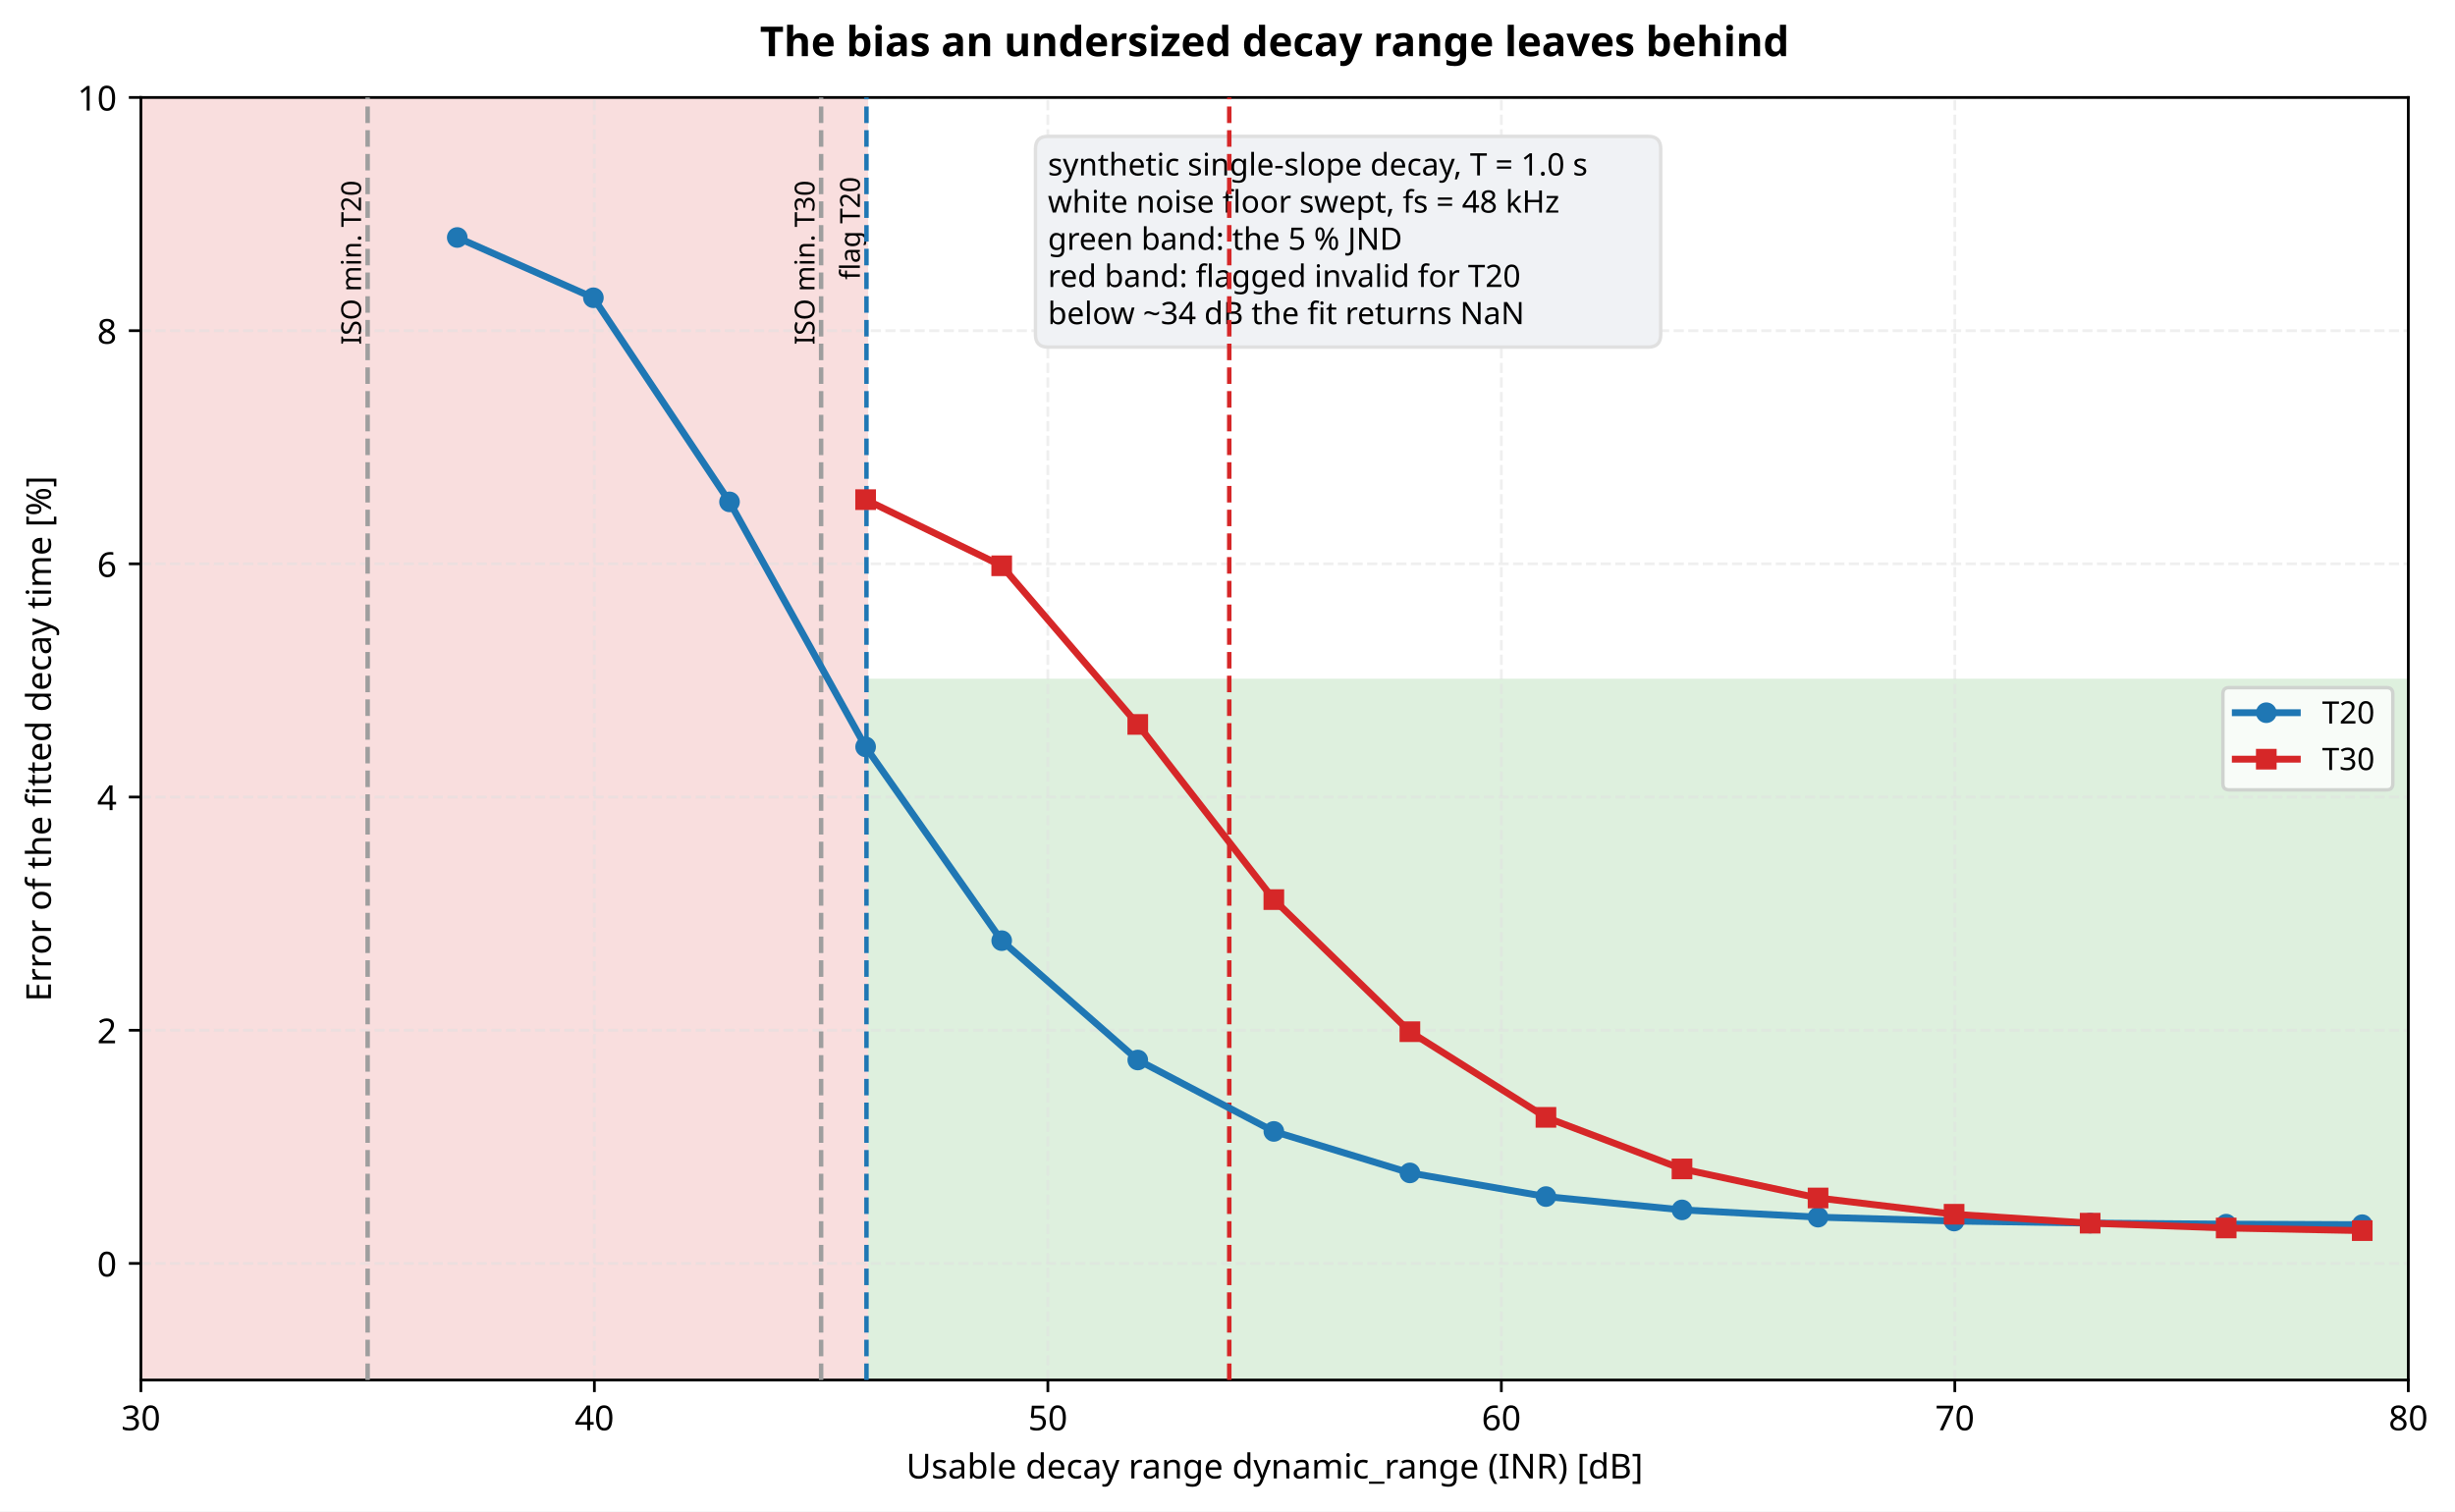
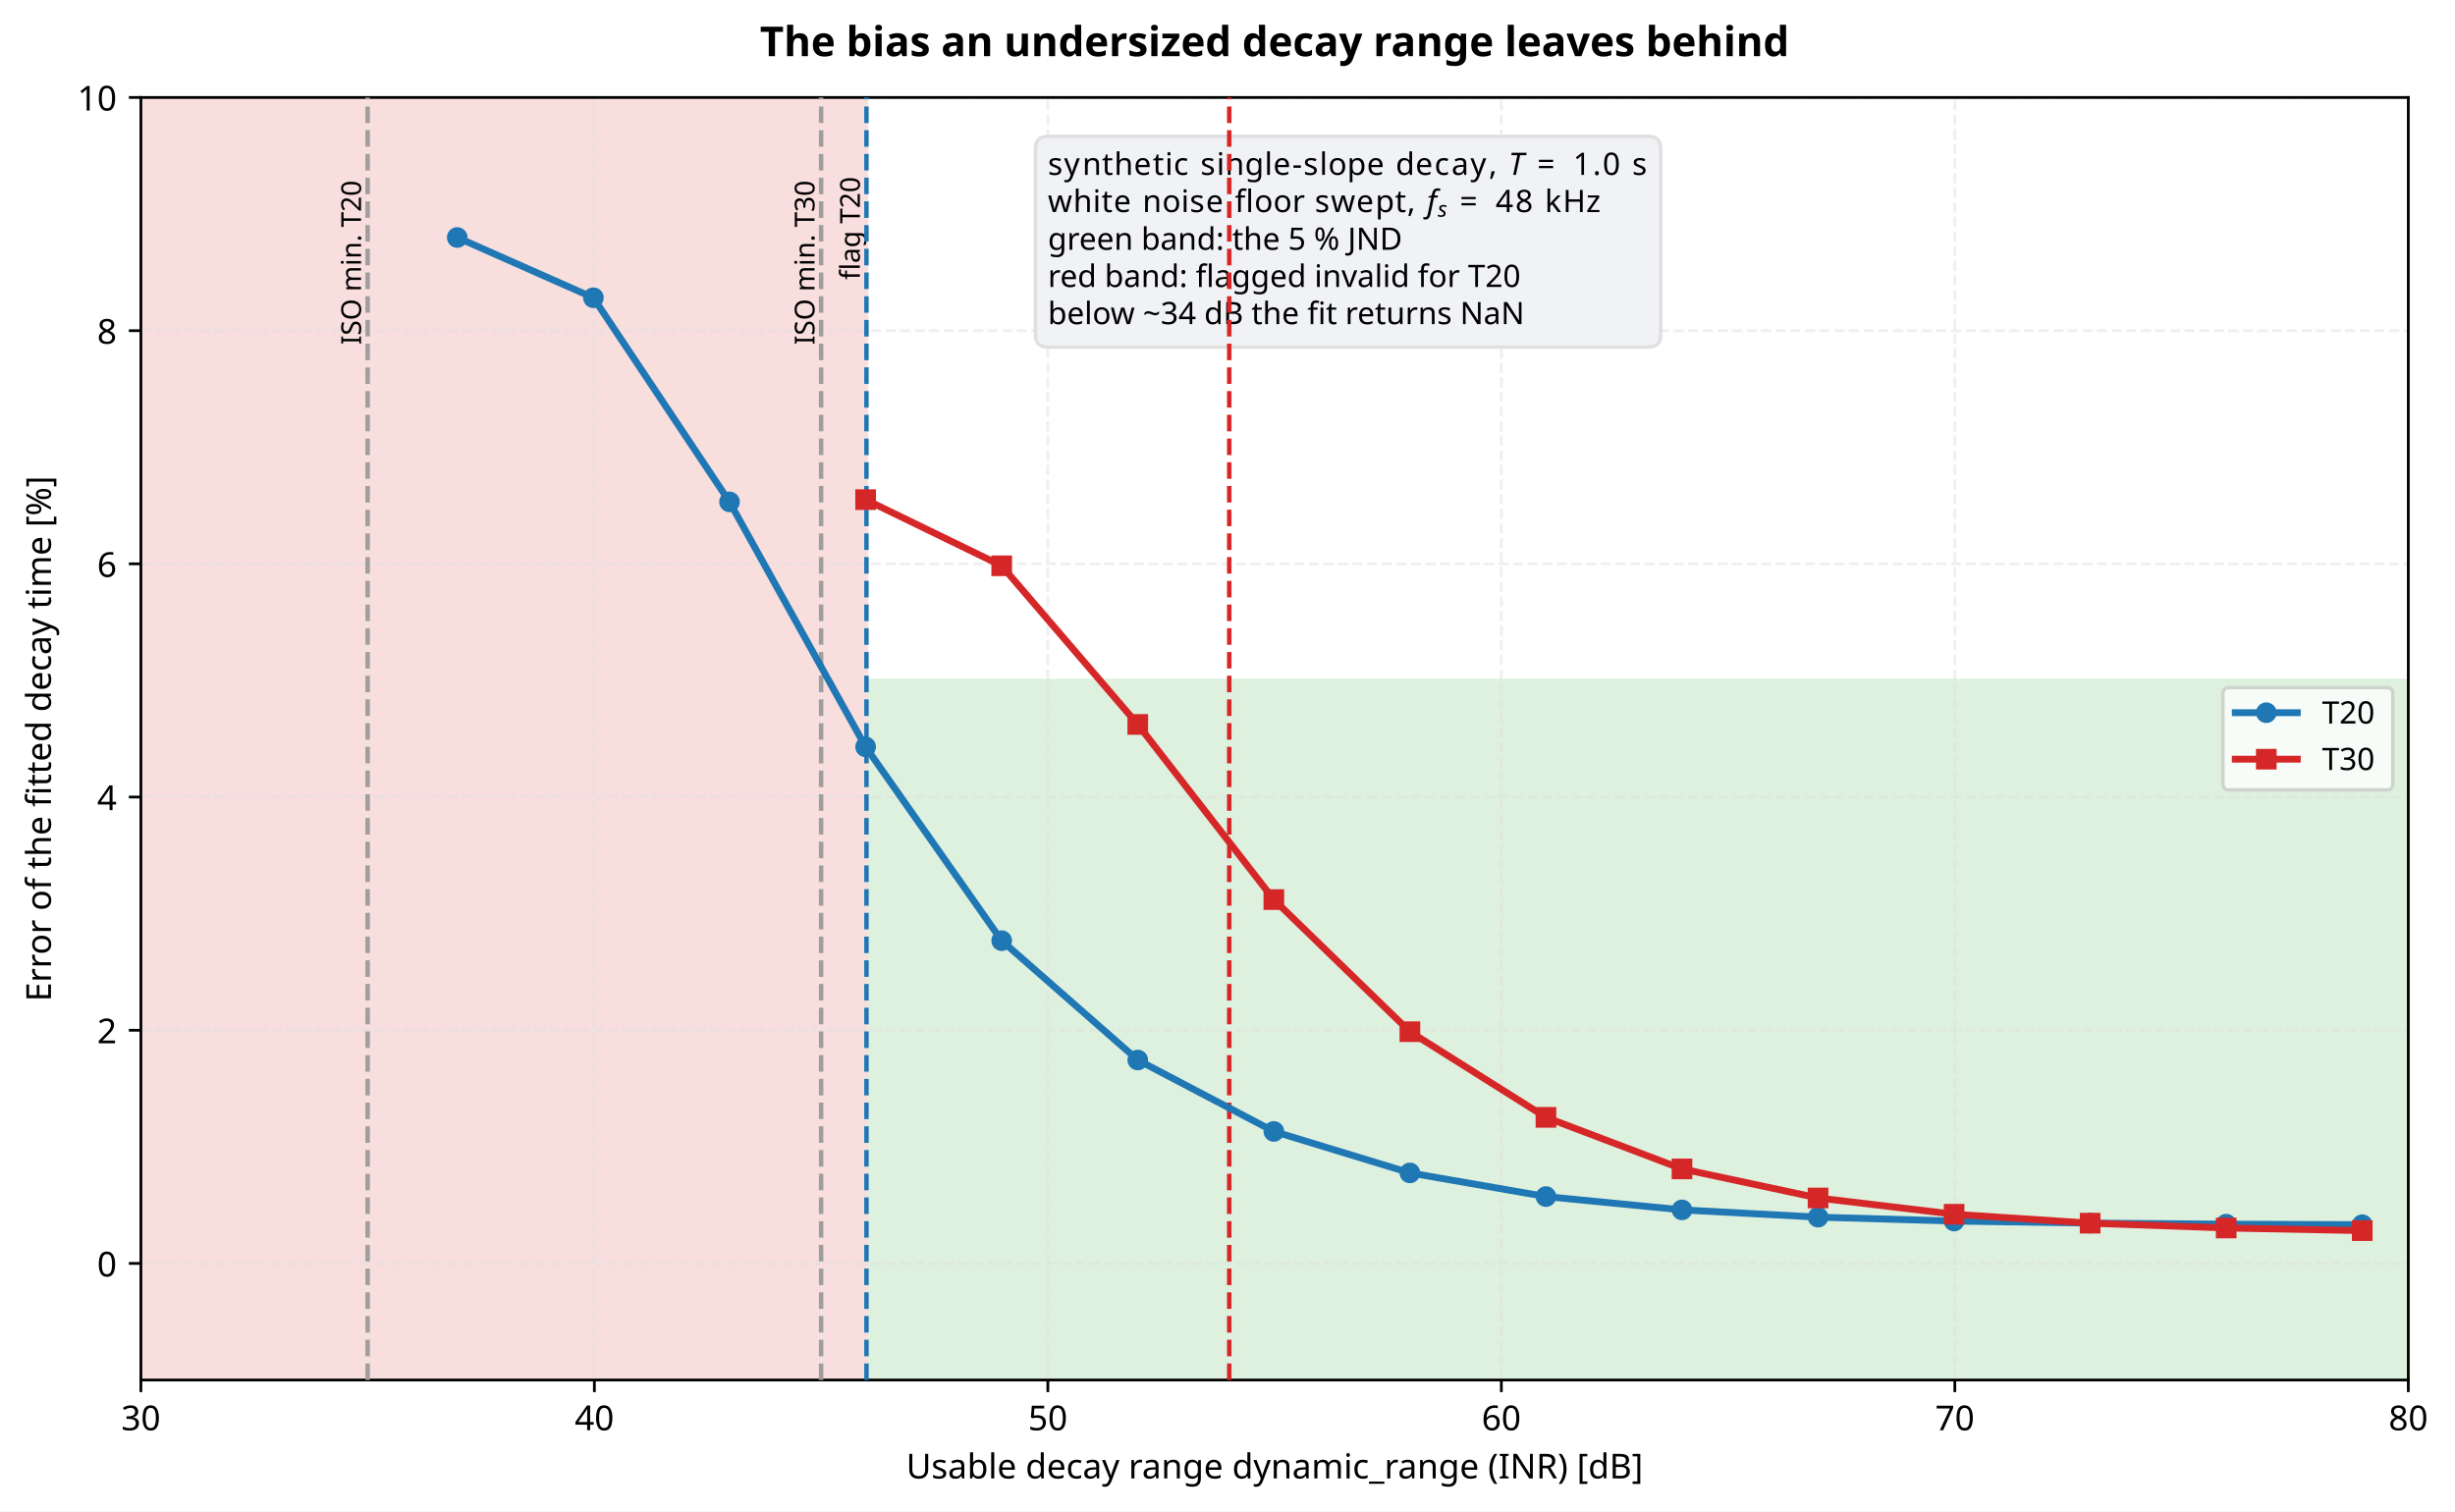
<svg xmlns="http://www.w3.org/2000/svg" xmlns:xlink="http://www.w3.org/1999/xlink" width="713.086pt" height="439.117pt" viewBox="0 0 713.086 439.117" version="1.1">
  <defs>
    <style type="text/css">*{stroke-linejoin: round; stroke-linecap: butt}</style>
  </defs>
  <g id="figure_1">
    <g id="patch_1">
      <path d="M 0 439.117  L 713.086 439.117  L 713.086 0  L 0 0  z " style="fill: #ffffff" />
    </g>
    <g id="axes_1">
      <g id="patch_2">
        <path d="M 40.926 400.916  L 699.523 400.916  L 699.523 28.318  L 40.926 28.318  z " style="fill: #ffffff" />
      </g>
      <g id="patch_3">
        <path d="M 40.926 536.406  L 699.523 536.406  L 699.523 197.681  L 40.926 197.681  z " clip-path="url(#p7787d1fcd8)" style="fill: #def0de; stroke: #def0de; stroke-linejoin: miter" />
      </g>
      <g id="patch_4">
        <path d="M -38.745 400.916  L 251.677 400.916  L 251.677 28.318  L -38.745 28.318  z " clip-path="url(#p7787d1fcd8)" style="fill: #f9dede; stroke: #f9dede; stroke-linejoin: miter" />
      </g>
      <g id="matplotlib.axis_1">
        <g id="xtick_1">
          <g id="line2d_1">
            <path d="M 40.926 400.916  L 40.926 28.318  " clip-path="url(#p7787d1fcd8)" style="fill: none; stroke-dasharray: 2.96,1.28; stroke-dashoffset: 0; stroke: #e0e0e0; stroke-opacity: 0.5; stroke-width: 0.8" />
          </g>
          <g id="line2d_2">
            <defs>
              <path id="m3d27035b55" d="M 0 0  L 0 3.5  " style="stroke: #000000; stroke-width: 0.8" />
            </defs>
            <g>
              <use xlink:href="#m3d27035b55" x="40.926" y="400.916" style="stroke: #000000; stroke-width: 0.8" />
            </g>
          </g>
          <g id="text_1">
            <text style="font-size: 10px; font-family: sans-serif; text-anchor: middle" x="40.926" y="415.513" transform="rotate(-0 40.92578 415.5134)">30</text>
          </g>
        </g>
        <g id="xtick_2">
          <g id="line2d_3">
            <path d="M 172.645 400.916  L 172.645 28.318  " clip-path="url(#p7787d1fcd8)" style="fill: none; stroke-dasharray: 2.96,1.28; stroke-dashoffset: 0; stroke: #e0e0e0; stroke-opacity: 0.5; stroke-width: 0.8" />
          </g>
          <g id="line2d_4">
            <g>
              <use xlink:href="#m3d27035b55" x="172.645" y="400.916" style="stroke: #000000; stroke-width: 0.8" />
            </g>
          </g>
          <g id="text_2">
            <text style="font-size: 10px; font-family: sans-serif; text-anchor: middle" x="172.645" y="415.513" transform="rotate(-0 172.6453 415.5134)">40</text>
          </g>
        </g>
        <g id="xtick_3">
          <g id="line2d_5">
            <path d="M 304.365 400.916  L 304.365 28.318  " clip-path="url(#p7787d1fcd8)" style="fill: none; stroke-dasharray: 2.96,1.28; stroke-dashoffset: 0; stroke: #e0e0e0; stroke-opacity: 0.5; stroke-width: 0.8" />
          </g>
          <g id="line2d_6">
            <g>
              <use xlink:href="#m3d27035b55" x="304.365" y="400.916" style="stroke: #000000; stroke-width: 0.8" />
            </g>
          </g>
          <g id="text_3">
            <text style="font-size: 10px; font-family: sans-serif; text-anchor: middle" x="304.365" y="415.513" transform="rotate(-0 304.3648 415.5134)">50</text>
          </g>
        </g>
        <g id="xtick_4">
          <g id="line2d_7">
            <path d="M 436.084 400.916  L 436.084 28.318  " clip-path="url(#p7787d1fcd8)" style="fill: none; stroke-dasharray: 2.96,1.28; stroke-dashoffset: 0; stroke: #e0e0e0; stroke-opacity: 0.5; stroke-width: 0.8" />
          </g>
          <g id="line2d_8">
            <g>
              <use xlink:href="#m3d27035b55" x="436.084" y="400.916" style="stroke: #000000; stroke-width: 0.8" />
            </g>
          </g>
          <g id="text_4">
            <text style="font-size: 10px; font-family: sans-serif; text-anchor: middle" x="436.084" y="415.513" transform="rotate(-0 436.0844 415.5134)">60</text>
          </g>
        </g>
        <g id="xtick_5">
          <g id="line2d_9">
            <path d="M 567.804 400.916  L 567.804 28.318  " clip-path="url(#p7787d1fcd8)" style="fill: none; stroke-dasharray: 2.96,1.28; stroke-dashoffset: 0; stroke: #e0e0e0; stroke-opacity: 0.5; stroke-width: 0.8" />
          </g>
          <g id="line2d_10">
            <g>
              <use xlink:href="#m3d27035b55" x="567.804" y="400.916" style="stroke: #000000; stroke-width: 0.8" />
            </g>
          </g>
          <g id="text_5">
            <text style="font-size: 10px; font-family: sans-serif; text-anchor: middle" x="567.804" y="415.513" transform="rotate(-0 567.8039 415.5134)">70</text>
          </g>
        </g>
        <g id="xtick_6">
          <g id="line2d_11">
            <path d="M 699.523 400.916  L 699.523 28.318  " clip-path="url(#p7787d1fcd8)" style="fill: none; stroke-dasharray: 2.96,1.28; stroke-dashoffset: 0; stroke: #e0e0e0; stroke-opacity: 0.5; stroke-width: 0.8" />
          </g>
          <g id="line2d_12">
            <g>
              <use xlink:href="#m3d27035b55" x="699.523" y="400.916" style="stroke: #000000; stroke-width: 0.8" />
            </g>
          </g>
          <g id="text_6">
            <text style="font-size: 10px; font-family: sans-serif; text-anchor: middle" x="699.523" y="415.513" transform="rotate(-0 699.5234 415.5134)">80</text>
          </g>
        </g>
        <g id="text_7">
          <text style="font-size: 10px; font-family: sans-serif; text-anchor: middle" x="370.225" y="429.514" transform="rotate(-0 370.2246 429.5142)">Usable decay range  dynamic_range (INR) [dB]</text>
        </g>
      </g>
      <g id="matplotlib.axis_2">
        <g id="ytick_1">
          <g id="line2d_13">
            <path d="M 40.926 367.043  L 699.523 367.043  " clip-path="url(#p7787d1fcd8)" style="fill: none; stroke-dasharray: 2.96,1.28; stroke-dashoffset: 0; stroke: #e0e0e0; stroke-opacity: 0.5; stroke-width: 0.8" />
          </g>
          <g id="line2d_14">
            <defs>
              <path id="mef640d9f3a" d="M 0 0  L -3.5 0  " style="stroke: #000000; stroke-width: 0.8" />
            </defs>
            <g>
              <use xlink:href="#mef640d9f3a" x="40.926" y="367.043" style="stroke: #000000; stroke-width: 0.8" />
            </g>
          </g>
          <g id="text_8">
            <text style="font-size: 10px; font-family: sans-serif; text-anchor: end" x="33.926" y="370.842" transform="rotate(-0 33.92578 370.8421)">0</text>
          </g>
        </g>
        <g id="ytick_2">
          <g id="line2d_15">
            <path d="M 40.926 299.298  L 699.523 299.298  " clip-path="url(#p7787d1fcd8)" style="fill: none; stroke-dasharray: 2.96,1.28; stroke-dashoffset: 0; stroke: #e0e0e0; stroke-opacity: 0.5; stroke-width: 0.8" />
          </g>
          <g id="line2d_16">
            <g>
              <use xlink:href="#mef640d9f3a" x="40.926" y="299.298" style="stroke: #000000; stroke-width: 0.8" />
            </g>
          </g>
          <g id="text_9">
            <text style="font-size: 10px; font-family: sans-serif; text-anchor: end" x="33.926" y="303.097" transform="rotate(-0 33.92578 303.0971)">2</text>
          </g>
        </g>
        <g id="ytick_3">
          <g id="line2d_17">
            <path d="M 40.926 231.553  L 699.523 231.553  " clip-path="url(#p7787d1fcd8)" style="fill: none; stroke-dasharray: 2.96,1.28; stroke-dashoffset: 0; stroke: #e0e0e0; stroke-opacity: 0.5; stroke-width: 0.8" />
          </g>
          <g id="line2d_18">
            <g>
              <use xlink:href="#mef640d9f3a" x="40.926" y="231.553" style="stroke: #000000; stroke-width: 0.8" />
            </g>
          </g>
          <g id="text_10">
            <text style="font-size: 10px; font-family: sans-serif; text-anchor: end" x="33.926" y="235.352" transform="rotate(-0 33.92578 235.352)">4</text>
          </g>
        </g>
        <g id="ytick_4">
          <g id="line2d_19">
            <path d="M 40.926 163.808  L 699.523 163.808  " clip-path="url(#p7787d1fcd8)" style="fill: none; stroke-dasharray: 2.96,1.28; stroke-dashoffset: 0; stroke: #e0e0e0; stroke-opacity: 0.5; stroke-width: 0.8" />
          </g>
          <g id="line2d_20">
            <g>
              <use xlink:href="#mef640d9f3a" x="40.926" y="163.808" style="stroke: #000000; stroke-width: 0.8" />
            </g>
          </g>
          <g id="text_11">
            <text style="font-size: 10px; font-family: sans-serif; text-anchor: end" x="33.926" y="167.607" transform="rotate(-0 33.92578 167.607)">6</text>
          </g>
        </g>
        <g id="ytick_5">
          <g id="line2d_21">
            <path d="M 40.926 96.063  L 699.523 96.063  " clip-path="url(#p7787d1fcd8)" style="fill: none; stroke-dasharray: 2.96,1.28; stroke-dashoffset: 0; stroke: #e0e0e0; stroke-opacity: 0.5; stroke-width: 0.8" />
          </g>
          <g id="line2d_22">
            <g>
              <use xlink:href="#mef640d9f3a" x="40.926" y="96.063" style="stroke: #000000; stroke-width: 0.8" />
            </g>
          </g>
          <g id="text_12">
            <text style="font-size: 10px; font-family: sans-serif; text-anchor: end" x="33.926" y="99.862" transform="rotate(-0 33.92578 99.86198)">8</text>
          </g>
        </g>
        <g id="ytick_6">
          <g id="line2d_23">
            <path d="M 40.926 28.318  L 699.523 28.318  " clip-path="url(#p7787d1fcd8)" style="fill: none; stroke-dasharray: 2.96,1.28; stroke-dashoffset: 0; stroke: #e0e0e0; stroke-opacity: 0.5; stroke-width: 0.8" />
          </g>
          <g id="line2d_24">
            <g>
              <use xlink:href="#mef640d9f3a" x="40.926" y="28.318" style="stroke: #000000; stroke-width: 0.8" />
            </g>
          </g>
          <g id="text_13">
            <text style="font-size: 10px; font-family: sans-serif; text-anchor: end" x="33.926" y="32.117" transform="rotate(-0 33.92578 32.11695)">10</text>
          </g>
        </g>
        <g id="text_14">
          <text style="font-size: 10px; font-family: sans-serif; text-anchor: middle" x="14.798" y="214.617" transform="rotate(-90 14.79844 214.617)">Error of the fitted decay time [%]</text>
        </g>
      </g>
      <g id="patch_5">
        <path d="M 40.926 400.916  L 40.926 28.318  " style="fill: none; stroke: #000000; stroke-width: 0.8; stroke-linejoin: miter; stroke-linecap: square" />
      </g>
      <g id="patch_6">
        <path d="M 699.523 400.916  L 699.523 28.318  " style="fill: none; stroke: #000000; stroke-width: 0.8; stroke-linejoin: miter; stroke-linecap: square" />
      </g>
      <g id="patch_7">
        <path d="M 40.926 400.916  L 699.523 400.916  " style="fill: none; stroke: #000000; stroke-width: 0.8; stroke-linejoin: miter; stroke-linecap: square" />
      </g>
      <g id="patch_8">
        <path d="M 40.926 28.318  L 699.523 28.318  " style="fill: none; stroke: #000000; stroke-width: 0.8; stroke-linejoin: miter; stroke-linecap: square" />
      </g>
      <g id="text_15">
        <text style="font-size: 8px; font-family: sans-serif" transform="translate(104.8637 100.1566) rotate(-90)">ISO min. T20</text>
      </g>
      <g id="text_16">
        <text style="font-size: 8px; font-family: sans-serif" transform="translate(236.5832 100.1566) rotate(-90)">ISO min. T30</text>
      </g>
      <g id="text_17">
        <text style="font-size: 8px; font-family: sans-serif" transform="translate(249.7552 81.27038) rotate(-90)">flag T20</text>
      </g>
      <g id="text_18">
        <text style="font-size: 8px; font-family: sans-serif" transform="translate(355.1308 81.27038) rotate(-90)">flag T30</text>
      </g>
      <g id="text_19">
        <g id="patch_9">
-           <path d="M 304.365 100.834  L 478.774 100.834  Q 482.374 100.834 482.374 97.234  L 482.374 43.222  Q 482.374 39.622 478.774 39.622  L 304.365 39.622  Q 300.765 39.622 300.765 43.222  L 300.765 97.234  Q 300.765 100.834 304.365 100.834  z " style="fill: #f0f2f5; stroke: #e0e0e0; stroke-linejoin: miter" />
-         </g>
-         <text style="font-size: 9px; font-family: sans-serif" transform="translate(304.3648 50.9615)">synthetic single-slope decay, T = 1.0 s</text>
-         <text style="font-size: 9px; font-family: sans-serif" transform="translate(304.3648 61.76396)">white noise floor swept, fs = 48 kHz</text>
-         <text style="font-size: 9px; font-family: sans-serif" transform="translate(304.3648 72.56643)">green band: the 5 % JND</text>
-         <text style="font-size: 9px; font-family: sans-serif" transform="translate(304.3648 83.36889)">red band: flagged invalid for T20</text>
-         <text style="font-size: 9px; font-family: sans-serif" transform="translate(304.3648 94.17135)">below ~34 dB the fit returns NaN</text>
+           <path d="M 304.365 100.837  L 478.785 100.837  Q 482.385 100.837 482.385 97.237  L 482.385 43.222  Q 482.385 39.622 478.785 39.622  L 304.365 39.622  Q 300.765 39.622 300.765 43.222  L 300.765 97.237  Q 300.765 100.837 304.365 100.837  z " style="fill: #f0f2f5; stroke: #e0e0e0; stroke-linejoin: miter" />
+         </g>
+         <g transform="translate(304.3648 50.96291)">
+           <text>
+             <tspan x="0" y="-0.156" style="font-size: 9px; font-family: sans-serif">s</tspan>
+             <tspan x="4.689" y="-0.156" style="font-size: 9px; font-family: sans-serif">y</tspan>
+             <tspan x="10.015" y="-0.156" style="font-size: 9px; font-family: sans-serif">n</tspan>
+             <tspan x="15.719" y="-0.156" style="font-size: 9px; font-family: sans-serif">t</tspan>
+             <tspan x="19.248" y="-0.156" style="font-size: 9px; font-family: sans-serif">h</tspan>
+             <tspan x="24.952" y="-0.156" style="font-size: 9px; font-family: sans-serif">e</tspan>
+             <tspan x="30.489" y="-0.156" style="font-size: 9px; font-family: sans-serif">t</tspan>
+             <tspan x="34.018" y="-0.156" style="font-size: 9px; font-family: sans-serif">i</tspan>
+             <tspan x="36.519" y="-0.156" style="font-size: 9px; font-family: sans-serif">c</tspan>
+             <tspan x="41.467" y="-0.156" style="font-size: 9px; font-family: sans-serif"> </tspan>
+             <tspan x="44.328" y="-0.156" style="font-size: 9px; font-family: sans-serif">s</tspan>
+             <tspan x="49.017" y="-0.156" style="font-size: 9px; font-family: sans-serif">i</tspan>
+             <tspan x="51.517" y="-0.156" style="font-size: 9px; font-family: sans-serif">n</tspan>
+             <tspan x="57.221" y="-0.156" style="font-size: 9px; font-family: sans-serif">g</tspan>
+             <tspan x="62.934" y="-0.156" style="font-size: 9px; font-family: sans-serif">l</tspan>
+             <tspan x="65.435" y="-0.156" style="font-size: 9px; font-family: sans-serif">e</tspan>
+             <tspan x="70.972" y="-0.156" style="font-size: 9px; font-family: sans-serif">-</tspan>
+             <tspan x="74.219" y="-0.156" style="font-size: 9px; font-family: sans-serif">s</tspan>
+             <tspan x="78.908" y="-0.156" style="font-size: 9px; font-family: sans-serif">l</tspan>
+             <tspan x="81.409" y="-0.156" style="font-size: 9px; font-family: sans-serif">o</tspan>
+             <tspan x="86.915" y="-0.156" style="font-size: 9px; font-family: sans-serif">p</tspan>
+             <tspan x="92.628" y="-0.156" style="font-size: 9px; font-family: sans-serif">e</tspan>
+             <tspan x="98.165" y="-0.156" style="font-size: 9px; font-family: sans-serif"> </tspan>
+             <tspan x="101.026" y="-0.156" style="font-size: 9px; font-family: sans-serif">d</tspan>
+             <tspan x="106.739" y="-0.156" style="font-size: 9px; font-family: sans-serif">e</tspan>
+             <tspan x="112.276" y="-0.156" style="font-size: 9px; font-family: sans-serif">c</tspan>
+             <tspan x="117.224" y="-0.156" style="font-size: 9px; font-family: sans-serif">a</tspan>
+             <tspan x="122.739" y="-0.156" style="font-size: 9px; font-family: sans-serif">y</tspan>
+             <tspan x="128.065" y="-0.156" style="font-size: 9px; font-family: sans-serif">,</tspan>
+             <tspan x="130.926" y="-0.156" style="font-size: 9px; font-family: sans-serif"> </tspan>
+             <tspan x="139.285" y="-0.156" style="font-size: 9px; font-family: sans-serif"> </tspan>
+             <tspan x="142.146" y="-0.156" style="font-size: 9px; font-family: sans-serif">=</tspan>
+             <tspan x="149.687" y="-0.156" style="font-size: 9px; font-family: sans-serif"> </tspan>
+             <tspan x="152.547" y="-0.156" style="font-size: 9px; font-family: sans-serif">1</tspan>
+             <tspan x="158.273" y="-0.156" style="font-size: 9px; font-family: sans-serif">.</tspan>
+             <tspan x="161.134" y="-0.156" style="font-size: 9px; font-family: sans-serif">0</tspan>
+             <tspan x="166.86" y="-0.156" style="font-size: 9px; font-family: sans-serif"> </tspan>
+             <tspan x="169.721" y="-0.156" style="font-size: 9px; font-family: sans-serif">s</tspan>
+             <tspan x="133.787" y="-0.156" style="font-style: oblique; font-size: 9px; font-family: sans-serif">T</tspan>
+           </text>
+         </g>
+         <g transform="translate(304.3648 61.76678)">
+           <text>
+             <tspan x="0" y="-0.156" style="font-size: 9px; font-family: sans-serif">w</tspan>
+             <tspan x="7.361" y="-0.156" style="font-size: 9px; font-family: sans-serif">h</tspan>
+             <tspan x="13.065" y="-0.156" style="font-size: 9px; font-family: sans-serif">i</tspan>
+             <tspan x="15.565" y="-0.156" style="font-size: 9px; font-family: sans-serif">t</tspan>
+             <tspan x="19.094" y="-0.156" style="font-size: 9px; font-family: sans-serif">e</tspan>
+             <tspan x="24.631" y="-0.156" style="font-size: 9px; font-family: sans-serif"> </tspan>
+             <tspan x="27.492" y="-0.156" style="font-size: 9px; font-family: sans-serif">n</tspan>
+             <tspan x="33.196" y="-0.156" style="font-size: 9px; font-family: sans-serif">o</tspan>
+             <tspan x="38.703" y="-0.156" style="font-size: 9px; font-family: sans-serif">i</tspan>
+             <tspan x="41.203" y="-0.156" style="font-size: 9px; font-family: sans-serif">s</tspan>
+             <tspan x="45.892" y="-0.156" style="font-size: 9px; font-family: sans-serif">e</tspan>
+             <tspan x="51.429" y="-0.156" style="font-size: 9px; font-family: sans-serif"> </tspan>
+             <tspan x="54.29" y="-0.156" style="font-size: 9px; font-family: sans-serif">f</tspan>
+             <tspan x="57.458" y="-0.156" style="font-size: 9px; font-family: sans-serif">l</tspan>
+             <tspan x="59.959" y="-0.156" style="font-size: 9px; font-family: sans-serif">o</tspan>
+             <tspan x="65.465" y="-0.156" style="font-size: 9px; font-family: sans-serif">o</tspan>
+             <tspan x="70.972" y="-0.156" style="font-size: 9px; font-family: sans-serif">r</tspan>
+             <tspan x="74.672" y="-0.156" style="font-size: 9px; font-family: sans-serif"> </tspan>
+             <tspan x="77.533" y="-0.156" style="font-size: 9px; font-family: sans-serif">s</tspan>
+             <tspan x="82.222" y="-0.156" style="font-size: 9px; font-family: sans-serif">w</tspan>
+             <tspan x="89.583" y="-0.156" style="font-size: 9px; font-family: sans-serif">e</tspan>
+             <tspan x="95.12" y="-0.156" style="font-size: 9px; font-family: sans-serif">p</tspan>
+             <tspan x="100.833" y="-0.156" style="font-size: 9px; font-family: sans-serif">t</tspan>
+             <tspan x="104.361" y="-0.156" style="font-size: 9px; font-family: sans-serif">,</tspan>
+             <tspan x="107.222" y="-0.156" style="font-size: 9px; font-family: sans-serif"> </tspan>
+             <tspan x="116.78" y="-0.156" style="font-size: 9px; font-family: sans-serif"> </tspan>
+             <tspan x="119.641" y="-0.156" style="font-size: 9px; font-family: sans-serif">=</tspan>
+             <tspan x="127.182" y="-0.156" style="font-size: 9px; font-family: sans-serif"> </tspan>
+             <tspan x="130.043" y="-0.156" style="font-size: 9px; font-family: sans-serif">4</tspan>
+             <tspan x="135.769" y="-0.156" style="font-size: 9px; font-family: sans-serif">8</tspan>
+             <tspan x="141.495" y="-0.156" style="font-size: 9px; font-family: sans-serif"> </tspan>
+             <tspan x="144.356" y="-0.156" style="font-size: 9px; font-family: sans-serif">k</tspan>
+             <tspan x="149.567" y="-0.156" style="font-size: 9px; font-family: sans-serif">H</tspan>
+             <tspan x="156.335" y="-0.156" style="font-size: 9px; font-family: sans-serif">z</tspan>
+             <tspan x="110.083" y="-0.156" style="font-style: oblique; font-size: 9px; font-family: sans-serif">f</tspan>
+             <tspan x="113.251" y="1.194" style="font-style: oblique; font-size: 6.3px; font-family: sans-serif">s</tspan>
+           </text>
+         </g>
+         <text style="font-size: 9px; font-family: sans-serif" transform="translate(304.3648 72.56924)">green band: the 5 % JND</text>
+         <text style="font-size: 9px; font-family: sans-serif" transform="translate(304.3648 83.3717)">red band: flagged invalid for T20</text>
+         <text style="font-size: 9px; font-family: sans-serif" transform="translate(304.3648 94.17416)">below ~34 dB the fit returns NaN</text>
      </g>
      <g id="text_20">
        <text style="font-weight: 700; font-size: 12px; font-family: sans-serif; text-anchor: middle" x="370.225" y="16.318" transform="rotate(-0 370.2246 16.31812)">The bias an undersized decay range leaves behind</text>
      </g>
      <g id="line2d_25">
        <path d="M 106.786 400.916  L 106.786 28.318  " clip-path="url(#p7787d1fcd8)" style="fill: none; stroke-dasharray: 4.81,2.08; stroke-dashoffset: 0; stroke: #9e9e9e; stroke-width: 1.3" />
      </g>
      <g id="line2d_26">
        <path d="M 238.505 400.916  L 238.505 28.318  " clip-path="url(#p7787d1fcd8)" style="fill: none; stroke-dasharray: 4.81,2.08; stroke-dashoffset: 0; stroke: #9e9e9e; stroke-width: 1.3" />
      </g>
      <g id="line2d_27">
        <path d="M 251.677 400.916  L 251.677 28.318  " clip-path="url(#p7787d1fcd8)" style="fill: none; stroke-dasharray: 4.81,2.08; stroke-dashoffset: 0; stroke: #1f77b4; stroke-width: 1.3" />
      </g>
      <g id="line2d_28">
        <path d="M 357.053 400.916  L 357.053 28.318  " clip-path="url(#p7787d1fcd8)" style="fill: none; stroke-dasharray: 4.81,2.08; stroke-dashoffset: 0; stroke: #d62728; stroke-width: 1.3" />
      </g>
      <g id="line2d_29">
        <path d="M 132.813 68.993  L 172.36 86.503  L 211.898 145.805  L 251.43 216.975  L 290.957 273.277  L 330.481 307.949  L 370.002 328.699  L 409.522 340.748  L 449.041 347.626  L 488.559 351.492  L 528.076 353.603  L 567.593 354.734  L 607.109 355.331  L 646.626 355.637  L 686.142 355.793  " clip-path="url(#p7787d1fcd8)" style="fill: none; stroke: #1f77b4; stroke-width: 2; stroke-linecap: square" />
        <defs>
          <path id="mabc070e0cf" d="M 0 2.5  C 0.663 2.5 1.299 2.237 1.768 1.768  C 2.237 1.299 2.5 0.663 2.5 0  C 2.5 -0.663 2.237 -1.299 1.768 -1.768  C 1.299 -2.237 0.663 -2.5 0 -2.5  C -0.663 -2.5 -1.299 -2.237 -1.768 -1.768  C -2.237 -1.299 -2.5 -0.663 -2.5 0  C -2.5 0.663 -2.237 1.299 -1.768 1.768  C -1.299 2.237 -0.663 2.5 0 2.5  z " style="stroke: #1f77b4" />
        </defs>
        <g clip-path="url(#p7787d1fcd8)">
          <use xlink:href="#mabc070e0cf" x="132.813" y="68.993" style="fill: #1f77b4; stroke: #1f77b4" />
          <use xlink:href="#mabc070e0cf" x="172.36" y="86.503" style="fill: #1f77b4; stroke: #1f77b4" />
          <use xlink:href="#mabc070e0cf" x="211.898" y="145.805" style="fill: #1f77b4; stroke: #1f77b4" />
          <use xlink:href="#mabc070e0cf" x="251.43" y="216.975" style="fill: #1f77b4; stroke: #1f77b4" />
          <use xlink:href="#mabc070e0cf" x="290.957" y="273.277" style="fill: #1f77b4; stroke: #1f77b4" />
          <use xlink:href="#mabc070e0cf" x="330.481" y="307.949" style="fill: #1f77b4; stroke: #1f77b4" />
          <use xlink:href="#mabc070e0cf" x="370.002" y="328.699" style="fill: #1f77b4; stroke: #1f77b4" />
          <use xlink:href="#mabc070e0cf" x="409.522" y="340.748" style="fill: #1f77b4; stroke: #1f77b4" />
          <use xlink:href="#mabc070e0cf" x="449.041" y="347.626" style="fill: #1f77b4; stroke: #1f77b4" />
          <use xlink:href="#mabc070e0cf" x="488.559" y="351.492" style="fill: #1f77b4; stroke: #1f77b4" />
          <use xlink:href="#mabc070e0cf" x="528.076" y="353.603" style="fill: #1f77b4; stroke: #1f77b4" />
          <use xlink:href="#mabc070e0cf" x="567.593" y="354.734" style="fill: #1f77b4; stroke: #1f77b4" />
          <use xlink:href="#mabc070e0cf" x="607.109" y="355.331" style="fill: #1f77b4; stroke: #1f77b4" />
          <use xlink:href="#mabc070e0cf" x="646.626" y="355.637" style="fill: #1f77b4; stroke: #1f77b4" />
          <use xlink:href="#mabc070e0cf" x="686.142" y="355.793" style="fill: #1f77b4; stroke: #1f77b4" />
        </g>
      </g>
      <g id="line2d_30">
        <path d="M 251.43 145.154  L 290.957 164.371  L 330.481 210.46  L 370.002 261.348  L 409.522 299.725  L 449.041 324.611  L 488.559 339.589  L 528.076 348.033  L 567.593 352.759  L 607.109 355.353  L 646.626 356.753  L 686.142 357.515  " clip-path="url(#p7787d1fcd8)" style="fill: none; stroke: #d62728; stroke-width: 2; stroke-linecap: square" />
        <defs>
          <path id="mf475beaf25" d="M -2.5 2.5  L 2.5 2.5  L 2.5 -2.5  L -2.5 -2.5  z " style="stroke: #d62728; stroke-linejoin: miter" />
        </defs>
        <g clip-path="url(#p7787d1fcd8)">
          <use xlink:href="#mf475beaf25" x="251.43" y="145.154" style="fill: #d62728; stroke: #d62728; stroke-linejoin: miter" />
          <use xlink:href="#mf475beaf25" x="290.957" y="164.371" style="fill: #d62728; stroke: #d62728; stroke-linejoin: miter" />
          <use xlink:href="#mf475beaf25" x="330.481" y="210.46" style="fill: #d62728; stroke: #d62728; stroke-linejoin: miter" />
          <use xlink:href="#mf475beaf25" x="370.002" y="261.348" style="fill: #d62728; stroke: #d62728; stroke-linejoin: miter" />
          <use xlink:href="#mf475beaf25" x="409.522" y="299.725" style="fill: #d62728; stroke: #d62728; stroke-linejoin: miter" />
          <use xlink:href="#mf475beaf25" x="449.041" y="324.611" style="fill: #d62728; stroke: #d62728; stroke-linejoin: miter" />
          <use xlink:href="#mf475beaf25" x="488.559" y="339.589" style="fill: #d62728; stroke: #d62728; stroke-linejoin: miter" />
          <use xlink:href="#mf475beaf25" x="528.076" y="348.033" style="fill: #d62728; stroke: #d62728; stroke-linejoin: miter" />
          <use xlink:href="#mf475beaf25" x="567.593" y="352.759" style="fill: #d62728; stroke: #d62728; stroke-linejoin: miter" />
          <use xlink:href="#mf475beaf25" x="607.109" y="355.353" style="fill: #d62728; stroke: #d62728; stroke-linejoin: miter" />
          <use xlink:href="#mf475beaf25" x="646.626" y="356.753" style="fill: #d62728; stroke: #d62728; stroke-linejoin: miter" />
          <use xlink:href="#mf475beaf25" x="686.142" y="357.515" style="fill: #d62728; stroke: #d62728; stroke-linejoin: miter" />
        </g>
      </g>
      <g id="legend_1">
        <g id="patch_10">
          <path d="M 647.474 229.468  L 693.223 229.468  Q 695.023 229.468 695.023 227.668  L 695.023 201.566  Q 695.023 199.766 693.223 199.766  L 647.474 199.766  Q 645.674 199.766 645.674 201.566  L 645.674 227.668  Q 645.674 229.468 647.474 229.468  z " style="fill: #ffffff; opacity: 0.8; stroke: #cccccc; stroke-linejoin: miter" />
        </g>
        <g id="line2d_31">
          <path d="M 649.274 207.055  L 658.274 207.055  L 667.274 207.055  " style="fill: none; stroke: #1f77b4; stroke-width: 2; stroke-linecap: square" />
          <g>
            <use xlink:href="#mabc070e0cf" x="658.274" y="207.055" style="fill: #1f77b4; stroke: #1f77b4" />
          </g>
        </g>
        <g id="text_21">
          <text style="font-size: 9px; font-family: sans-serif; text-anchor: start" x="674.474" y="210.205" transform="rotate(-0 674.4739 210.2048)">T20</text>
        </g>
        <g id="line2d_32">
          <path d="M 649.274 220.556  L 658.274 220.556  L 667.274 220.556  " style="fill: none; stroke: #d62728; stroke-width: 2; stroke-linecap: square" />
          <g>
            <use xlink:href="#mf475beaf25" x="658.274" y="220.556" style="fill: #d62728; stroke: #d62728; stroke-linejoin: miter" />
          </g>
        </g>
        <g id="text_22">
          <text style="font-size: 9px; font-family: sans-serif; text-anchor: start" x="674.474" y="223.706" transform="rotate(-0 674.4739 223.7055)">T30</text>
        </g>
      </g>
    </g>
  </g>
  <defs>
    <clipPath id="p7787d1fcd8">
      <rect x="40.926" y="28.318" width="658.598" height="372.598" />
    </clipPath>
  </defs>
</svg>
